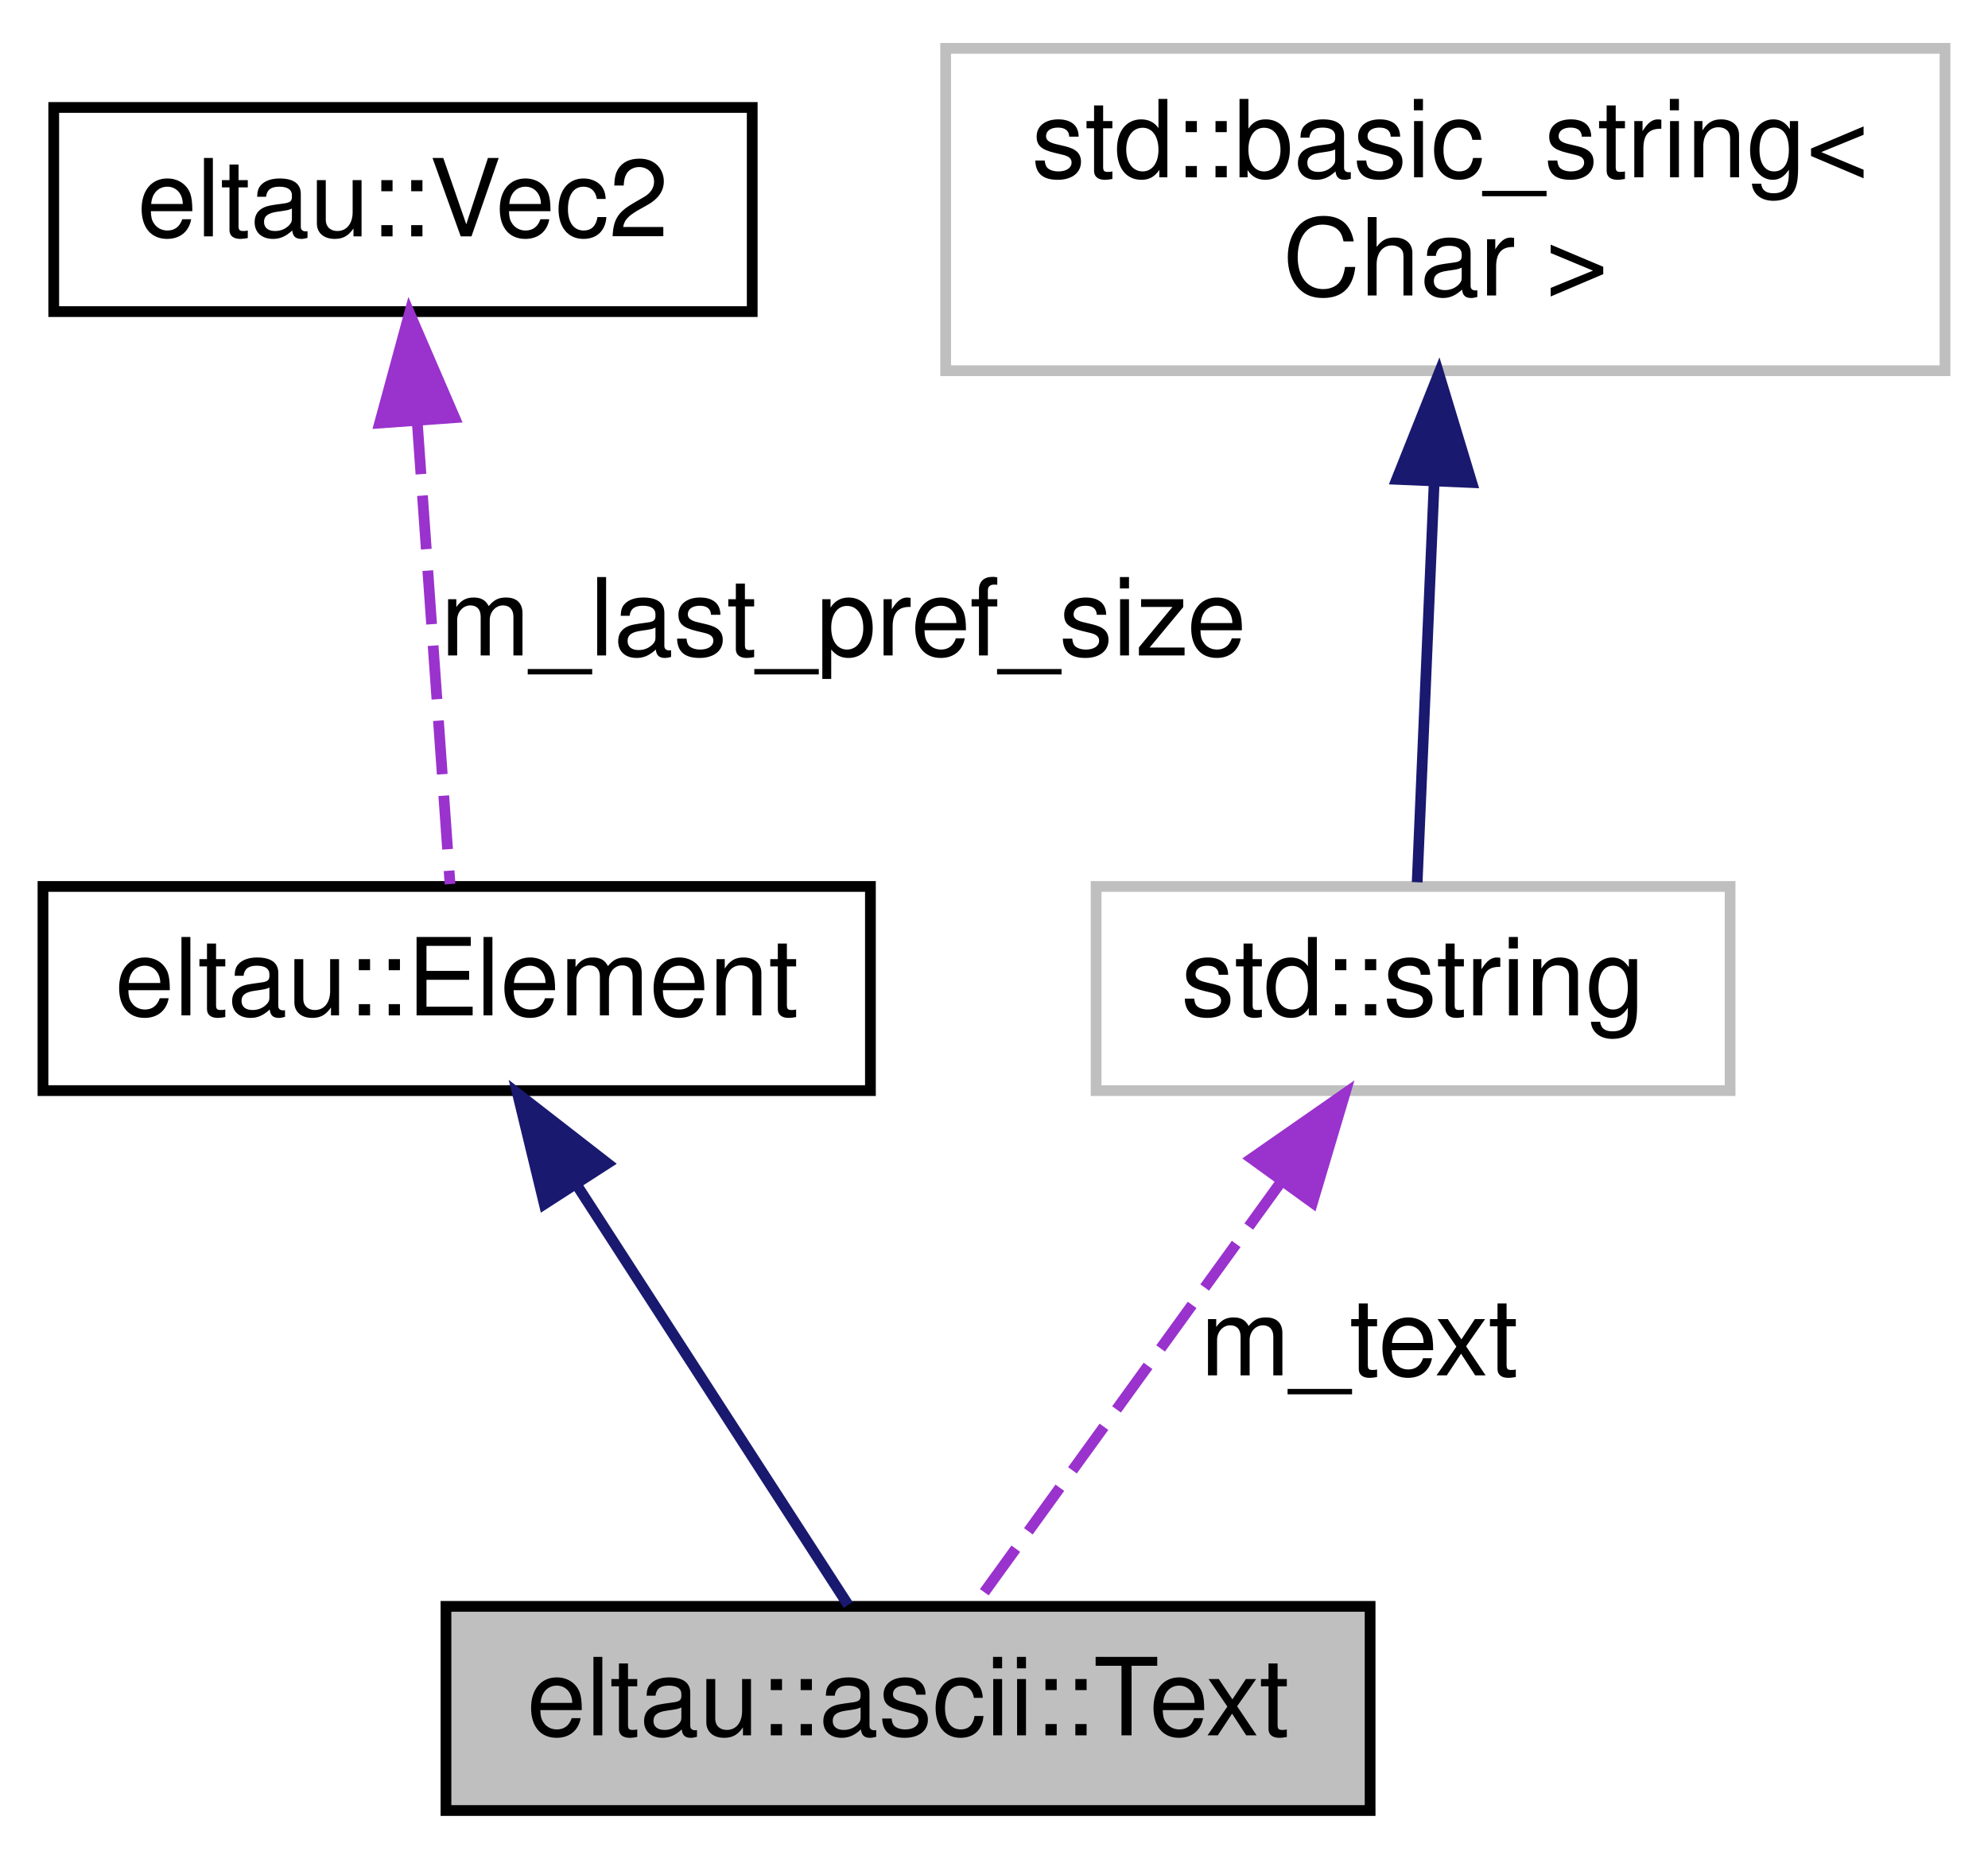
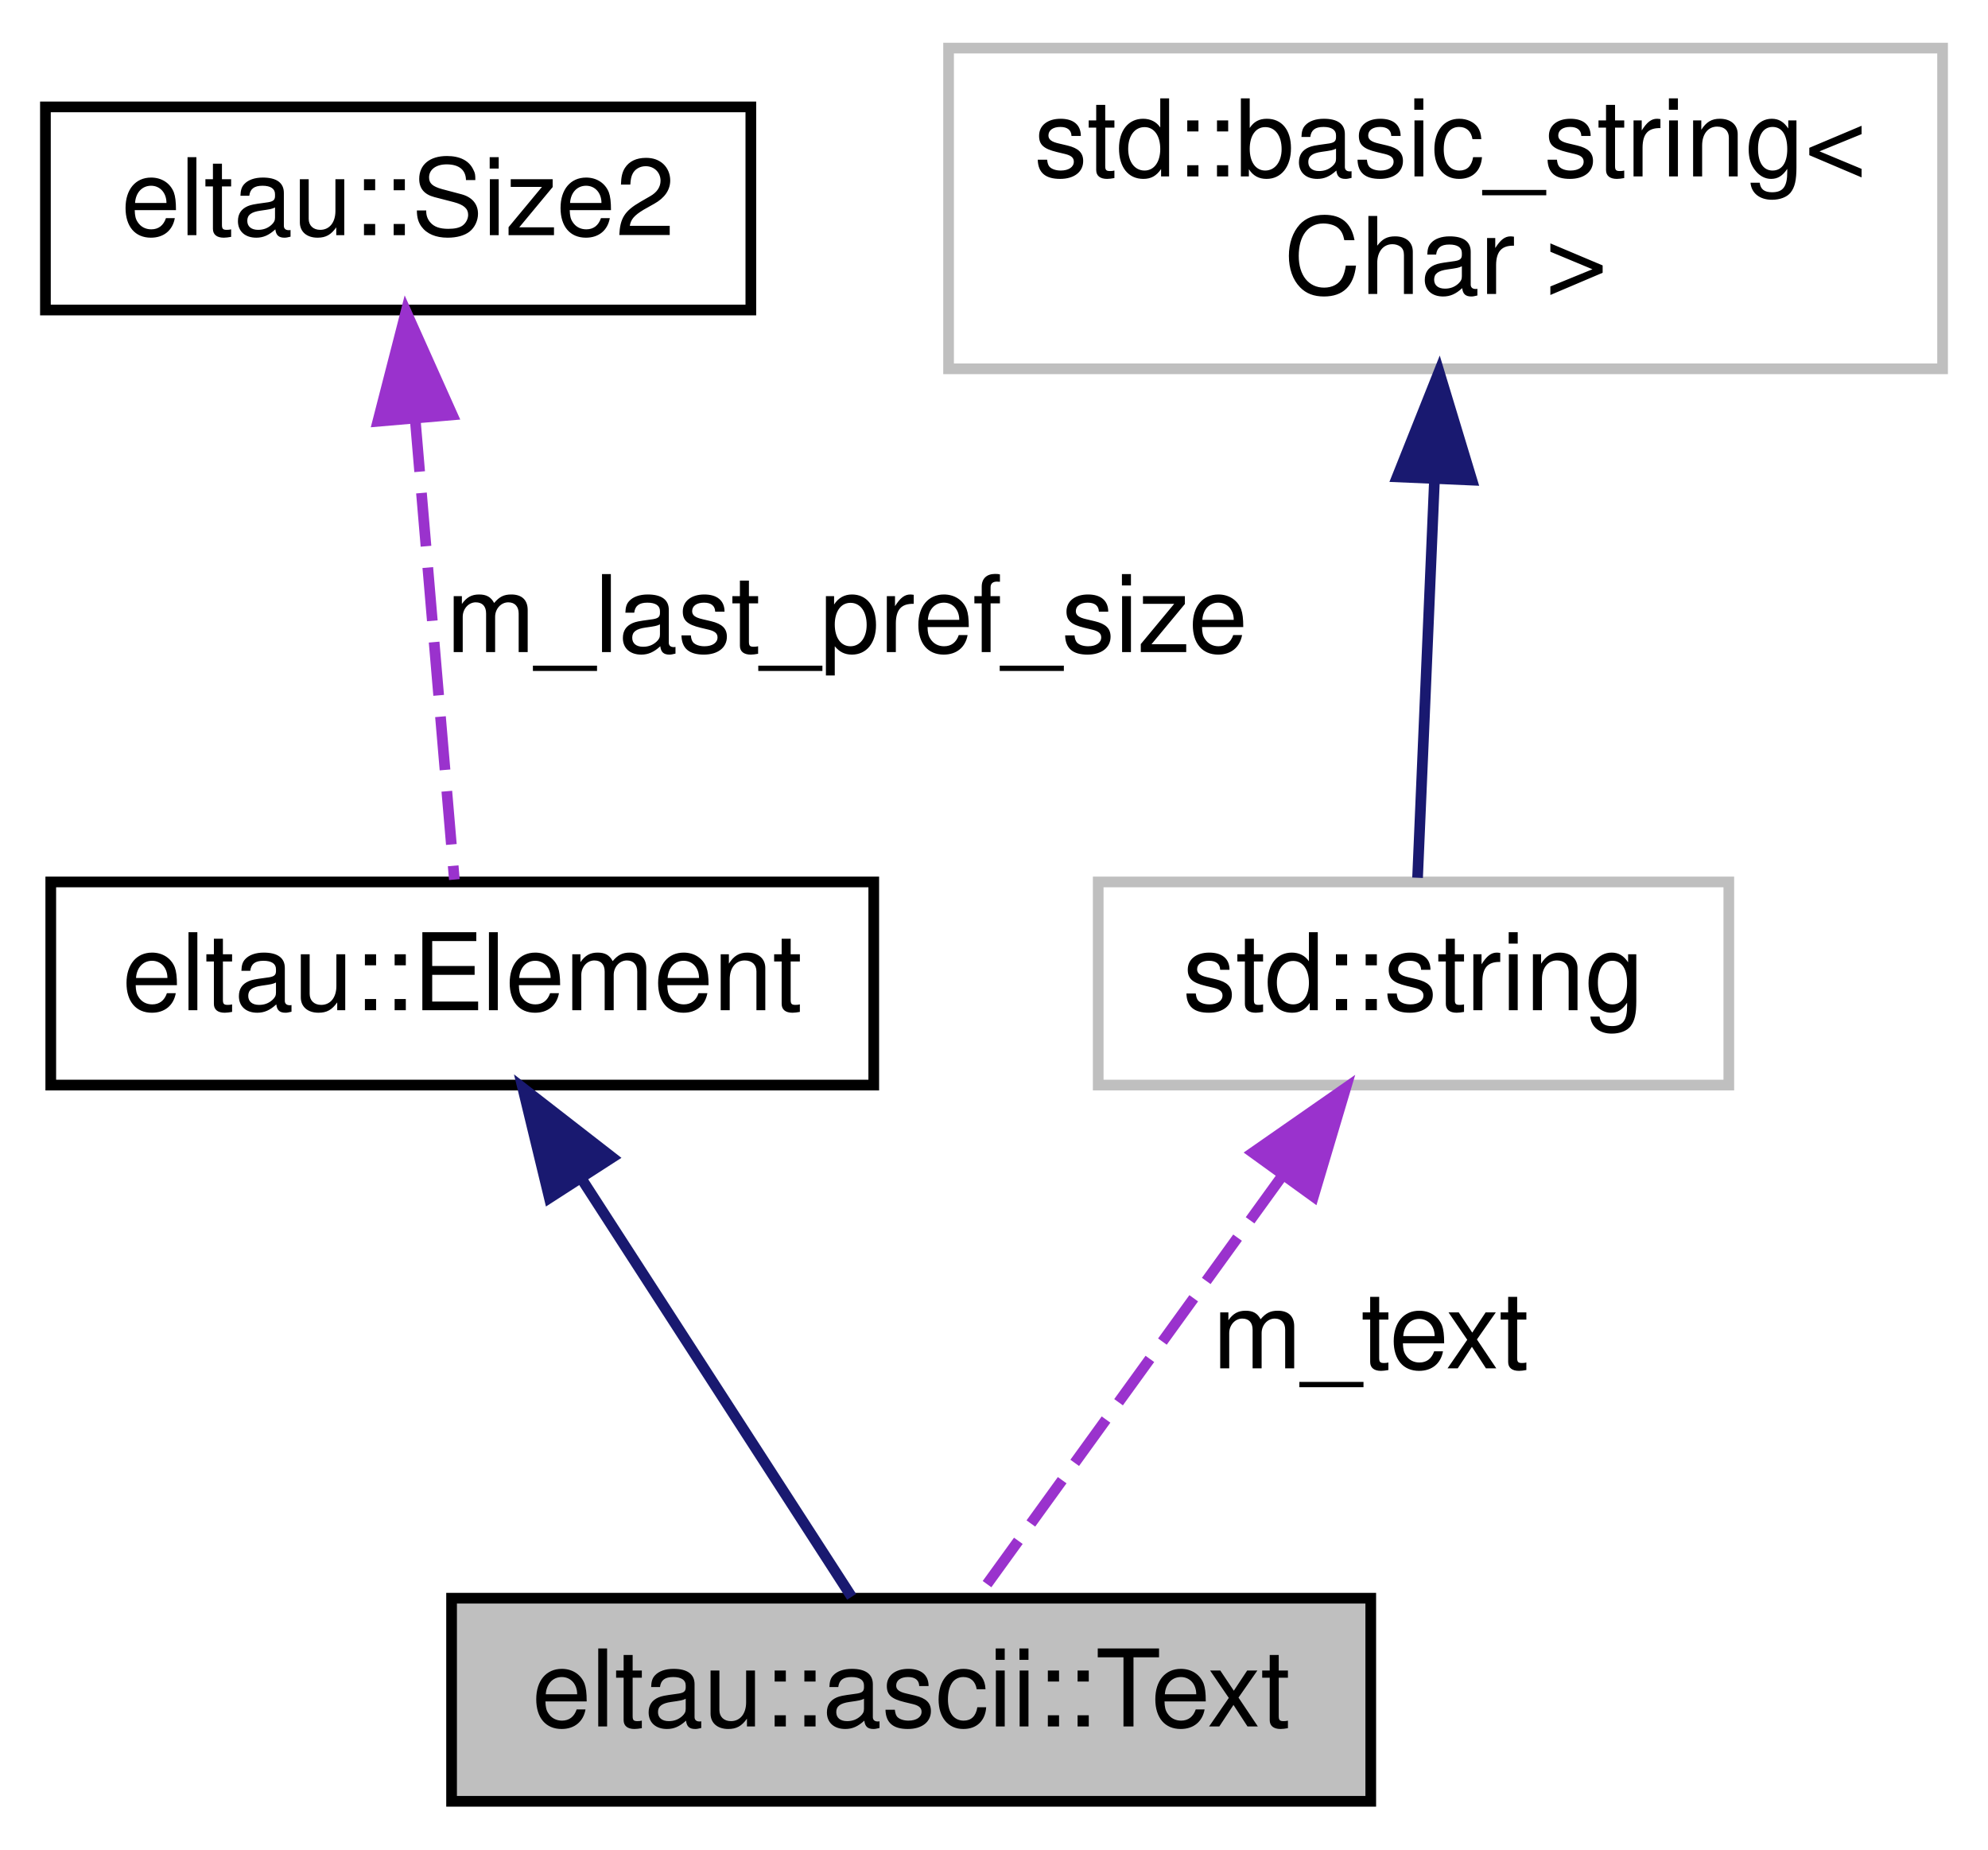
- <svg xmlns="http://www.w3.org/2000/svg" xmlns:xlink="http://www.w3.org/1999/xlink" width="185pt" height="173pt" viewBox="0.00 0.00 185.00 173.00">
+ <svg xmlns="http://www.w3.org/2000/svg" xmlns:xlink="http://www.w3.org/1999/xlink" width="186pt" height="173pt" viewBox="0.00 0.00 185.50 173.00">
  <g id="graph0" class="graph" transform="scale(1 1) rotate(0) translate(4 169)">
    <g id="node1" class="node">
      <g id="a_node1">
        <a xlink:title="Basic styled ASCII text with optional wrapping.">
-           <polygon fill="#bfbfbf" stroke="black" points="37.5,-0.5 37.5,-19.5 123.5,-19.5 123.5,-0.5 37.5,-0.5" />
-           <text text-anchor="middle" x="80.5" y="-7.5" font-family="Helvetica,sans-Serif" font-size="10.00">eltau::ascii::Text</text>
+           <polygon fill="#bfbfbf" stroke="black" points="38,-0.5 38,-19.5 124,-19.5 124,-0.5 38,-0.5" />
+           <text text-anchor="middle" x="81" y="-7.5" font-family="Helvetica,sans-Serif" font-size="10.00">eltau::ascii::Text</text>
        </a>
      </g>
    </g>
    <g id="node2" class="node">
      <g id="a_node2">
        <a xlink:href="classeltau_1_1Element.html" target="_top" xlink:title="Basic TUI drawable element.">
-           <polygon fill="none" stroke="black" points="0,-67.5 0,-86.5 77,-86.5 77,-67.5 0,-67.5" />
-           <text text-anchor="middle" x="38.5" y="-74.5" font-family="Helvetica,sans-Serif" font-size="10.00">eltau::Element</text>
+           <polygon fill="none" stroke="black" points="0.5,-67.5 0.5,-86.5 77.5,-86.5 77.5,-67.5 0.5,-67.5" />
+           <text text-anchor="middle" x="39" y="-74.5" font-family="Helvetica,sans-Serif" font-size="10.00">eltau::Element</text>
        </a>
      </g>
    </g>
    <g id="edge1" class="edge">
-       <path fill="none" stroke="midnightblue" d="M49.79,-58.53C57.92,-45.95 68.54,-29.51 74.93,-19.63" />
-       <polygon fill="midnightblue" stroke="midnightblue" points="46.65,-56.94 44.16,-67.23 52.53,-60.73 46.65,-56.94" />
+       <path fill="none" stroke="midnightblue" d="M50.29,-58.53C58.42,-45.95 69.04,-29.51 75.43,-19.63" />
+       <polygon fill="midnightblue" stroke="midnightblue" points="47.15,-56.94 44.66,-67.23 53.03,-60.73 47.15,-56.94" />
    </g>
    <g id="node3" class="node">
      <g id="a_node3">
-         <a xlink:href="structeltau_1_1Vec2.html" target="_top" xlink:title="Coordinates in the screen.">
-           <polygon fill="none" stroke="black" points="1,-140 1,-159 66,-159 66,-140 1,-140" />
-           <text text-anchor="middle" x="33.5" y="-147" font-family="Helvetica,sans-Serif" font-size="10.00">eltau::Vec2</text>
+         <a xlink:href="structeltau_1_1Size2.html" target="_top" xlink:title="Positive offset, analogous to std::size_t for 1D.">
+           <polygon fill="none" stroke="black" points="0,-140 0,-159 66,-159 66,-140 0,-140" />
+           <text text-anchor="middle" x="33" y="-147" font-family="Helvetica,sans-Serif" font-size="10.00">eltau::Size2</text>
        </a>
      </g>
    </g>
    <g id="edge2" class="edge">
-       <path fill="none" stroke="#9a32cd" stroke-dasharray="5,2" d="M34.82,-129.86C35.81,-115.9 37.12,-97.43 37.88,-86.72" />
-       <polygon fill="#9a32cd" stroke="#9a32cd" points="31.33,-129.63 34.11,-139.86 38.31,-130.13 31.33,-129.63" />
-       <text text-anchor="middle" x="74.5" y="-108" font-family="Helvetica,sans-Serif" font-size="10.00"> m_last_pref_size</text>
+       <path fill="none" stroke="#9a32cd" stroke-dasharray="5,2" d="M34.59,-129.86C35.77,-115.9 37.35,-97.43 38.26,-86.72" />
+       <polygon fill="#9a32cd" stroke="#9a32cd" points="31.1,-129.59 33.74,-139.86 38.07,-130.19 31.1,-129.59" />
+       <text text-anchor="middle" x="75" y="-108" font-family="Helvetica,sans-Serif" font-size="10.00"> m_last_pref_size</text>
    </g>
    <g id="node4" class="node">
      <g id="a_node4">
        <a xlink:title=" ">
-           <polygon fill="none" stroke="#bfbfbf" points="98,-67.5 98,-86.5 157,-86.5 157,-67.5 98,-67.5" />
-           <text text-anchor="middle" x="127.5" y="-74.5" font-family="Helvetica,sans-Serif" font-size="10.00">std::string</text>
+           <polygon fill="none" stroke="#bfbfbf" points="98.5,-67.5 98.5,-86.5 157.5,-86.5 157.5,-67.5 98.5,-67.5" />
+           <text text-anchor="middle" x="128" y="-74.5" font-family="Helvetica,sans-Serif" font-size="10.00">std::string</text>
        </a>
      </g>
    </g>
    <g id="edge3" class="edge">
-       <path fill="none" stroke="#9a32cd" stroke-dasharray="5,2" d="M115.14,-58.9C106.01,-46.27 93.95,-29.6 86.74,-19.63" />
-       <polygon fill="#9a32cd" stroke="#9a32cd" points="112.47,-61.18 121.16,-67.23 118.14,-57.08 112.47,-61.18" />
-       <text text-anchor="middle" x="122.5" y="-41" font-family="Helvetica,sans-Serif" font-size="10.00"> m_text</text>
+       <path fill="none" stroke="#9a32cd" stroke-dasharray="5,2" d="M115.64,-58.9C106.51,-46.27 94.45,-29.6 87.24,-19.63" />
+       <polygon fill="#9a32cd" stroke="#9a32cd" points="112.97,-61.18 121.66,-67.23 118.64,-57.08 112.97,-61.18" />
+       <text text-anchor="middle" x="124" y="-41" font-family="Helvetica,sans-Serif" font-size="10.00"> m_text</text>
    </g>
    <g id="node5" class="node">
      <g id="a_node5">
        <a xlink:title=" ">
-           <polygon fill="none" stroke="#bfbfbf" points="84,-134.5 84,-164.5 177,-164.5 177,-134.5 84,-134.5" />
-           <text text-anchor="start" x="92" y="-152.5" font-family="Helvetica,sans-Serif" font-size="10.00">std::basic_string&lt;</text>
-           <text text-anchor="middle" x="130.5" y="-141.5" font-family="Helvetica,sans-Serif" font-size="10.00"> Char &gt;</text>
+           <polygon fill="none" stroke="#bfbfbf" points="84.5,-134.5 84.5,-164.5 177.5,-164.5 177.5,-134.5 84.5,-134.5" />
+           <text text-anchor="start" x="92.5" y="-152.5" font-family="Helvetica,sans-Serif" font-size="10.00">std::basic_string&lt;</text>
+           <text text-anchor="middle" x="131" y="-141.5" font-family="Helvetica,sans-Serif" font-size="10.00"> Char &gt;</text>
        </a>
      </g>
    </g>
    <g id="edge4" class="edge">
-       <path fill="none" stroke="midnightblue" d="M129.46,-124.09C128.91,-111.21 128.27,-96.2 127.88,-86.89" />
-       <polygon fill="midnightblue" stroke="midnightblue" points="125.97,-124.39 129.89,-134.23 132.96,-124.09 125.97,-124.39" />
+       <path fill="none" stroke="midnightblue" d="M129.96,-124.09C129.41,-111.21 128.77,-96.2 128.38,-86.89" />
+       <polygon fill="midnightblue" stroke="midnightblue" points="126.47,-124.39 130.39,-134.23 133.46,-124.09 126.47,-124.39" />
    </g>
  </g>
</svg>
